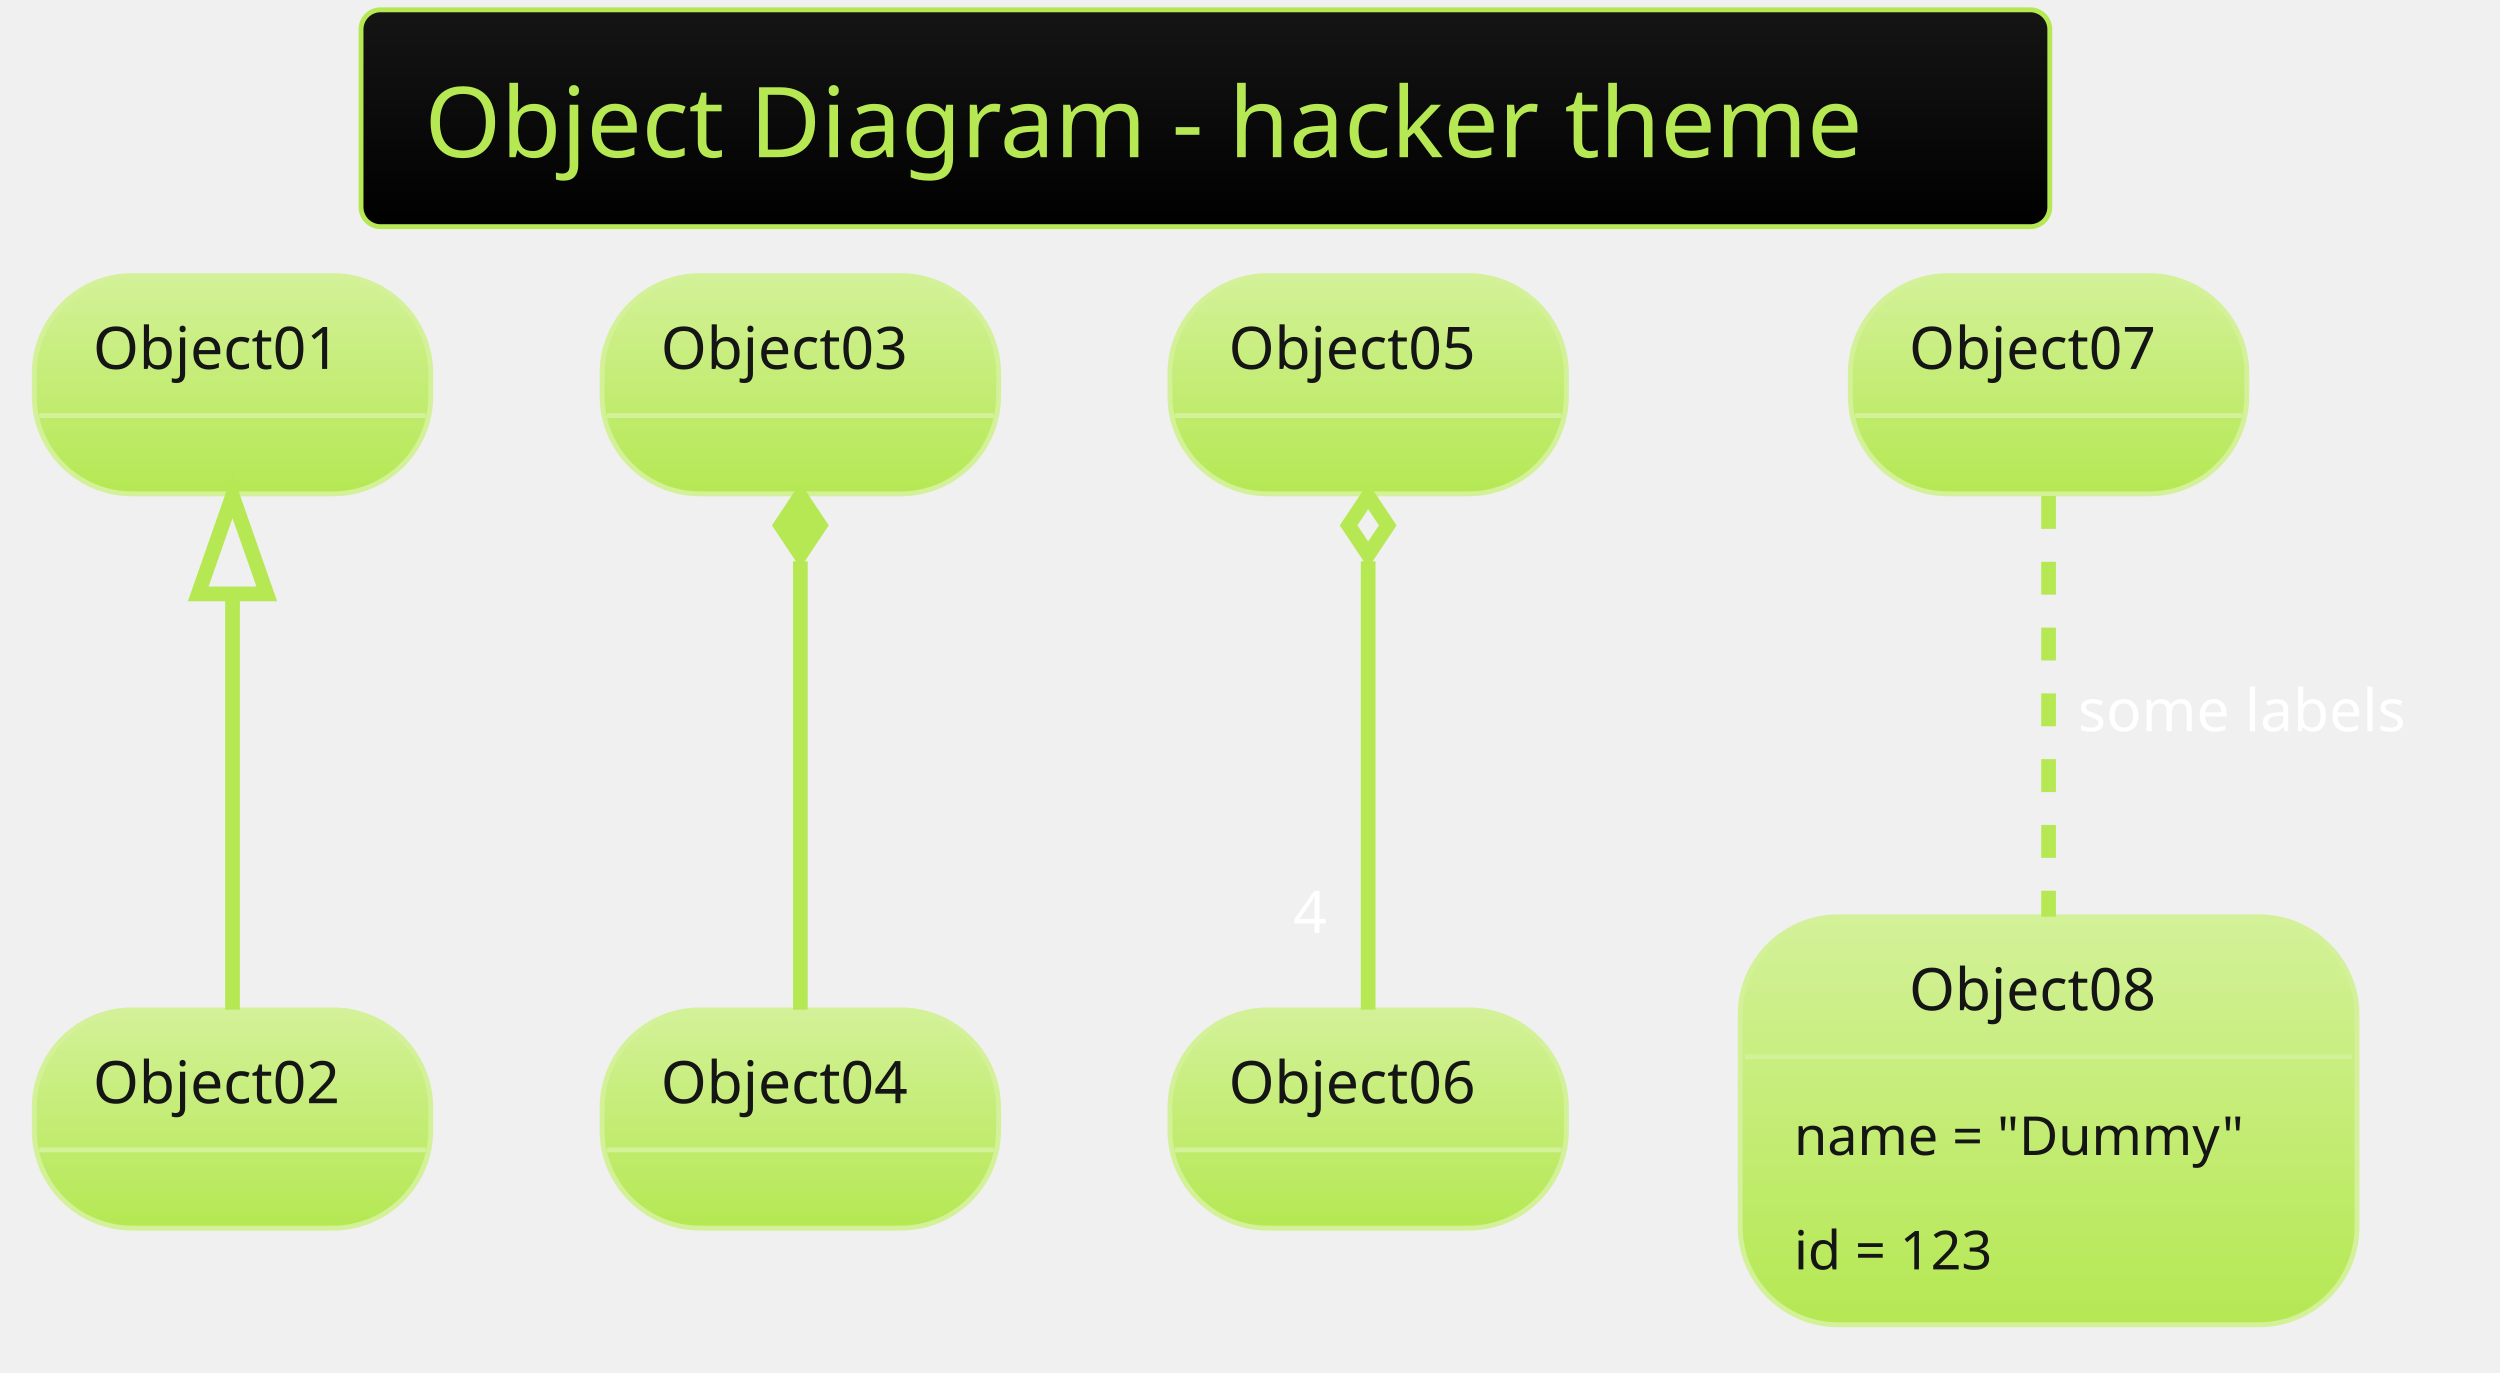
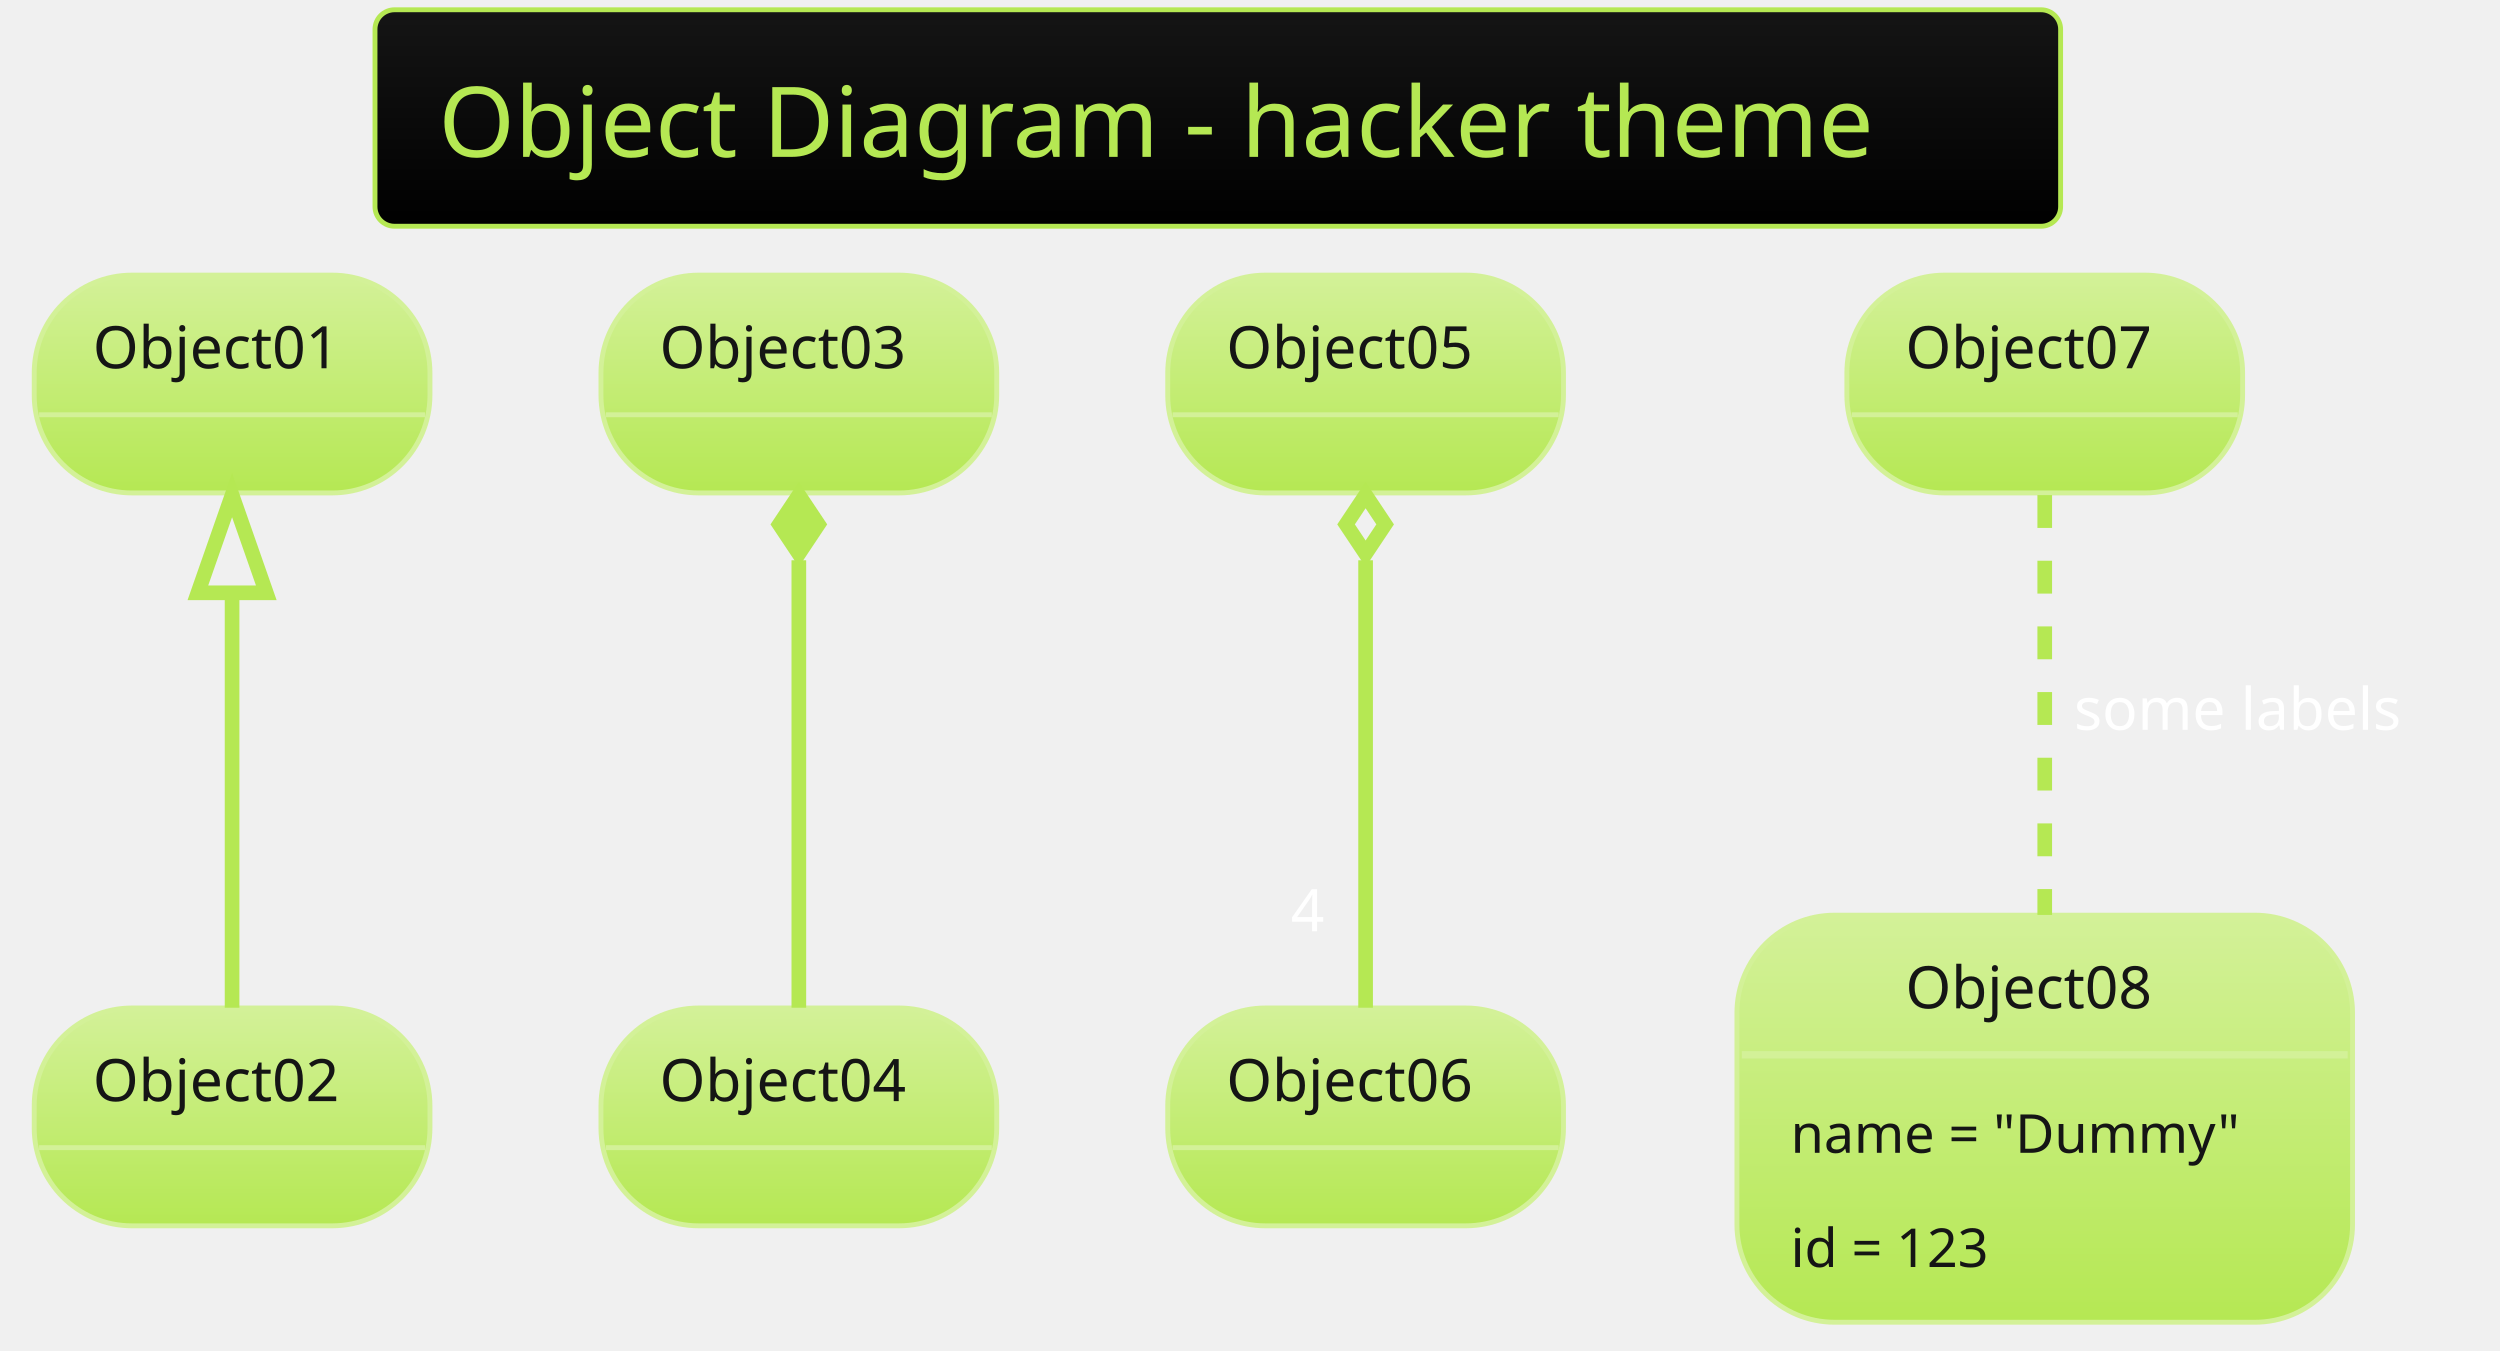
- <svg xmlns="http://www.w3.org/2000/svg" contentScriptType="application/ecmascript" contentStyleType="text/css" height="292.708px" preserveAspectRatio="none" style="width:532px;height:292px;background:#00000000;" version="1.1" viewBox="0 0 532 292" width="532.292px" zoomAndPan="magnify">
+ <svg xmlns="http://www.w3.org/2000/svg" contentScriptType="application/ecmascript" contentStyleType="text/css" height="288.542px" preserveAspectRatio="none" style="width:533px;height:288px;background:#00000000;" version="1.1" viewBox="0 0 533 288" width="533.333px" zoomAndPan="magnify">
  <defs>
-     <linearGradient id="gdrtcycv8xnkg0" x1="50%" x2="50%" y1="0%" y2="100%">
+     <linearGradient id="g1ipu61l5g04l90" x1="50%" x2="50%" y1="0%" y2="100%">
      <stop offset="0%" stop-color="#151515" />
      <stop offset="100%" stop-color="#000000" />
    </linearGradient>
-     <linearGradient id="gdrtcycv8xnkg1" x1="50%" x2="50%" y1="0%" y2="100%">
+     <linearGradient id="g1ipu61l5g04l91" x1="50%" x2="50%" y1="0%" y2="100%">
      <stop offset="0%" stop-color="#D3F198" />
      <stop offset="100%" stop-color="#B5E853" />
    </linearGradient>
  </defs>
  <g>
-     <rect fill="url(#gdrtcycv8xnkg0)" height="46.153" rx="4.167" ry="4.167" style="stroke: #B5E853; stroke-width: 1.042;" width="359.375" x="76.823" y="2.083" />
-     <text fill="#B5E853" font-family="Verdana" font-size="20.833" lengthAdjust="spacingAndGlyphs" textLength="332.292" x="90.365" y="33.445">Object Diagram - hacker theme</text>
-     <rect fill="url(#gdrtcycv8xnkg1)" height="46.442" rx="20.833" ry="20.833" style="stroke: #D3F198; stroke-width: 1.042;" width="84.375" x="7.292" y="58.653" />
-     <text fill="#151515" font-family="Verdana" font-size="12.5" lengthAdjust="spacingAndGlyphs" textLength="59.375" x="19.792" y="78.512">Object01</text>
-     <line style="stroke: #D3F198; stroke-width: 1.042;" x1="8.333" x2="90.625" y1="88.428" y2="88.428" />
-     <rect fill="url(#gdrtcycv8xnkg1)" height="46.442" rx="20.833" ry="20.833" style="stroke: #D3F198; stroke-width: 1.042;" width="84.375" x="7.292" y="214.903" />
-     <text fill="#151515" font-family="Verdana" font-size="12.5" lengthAdjust="spacingAndGlyphs" textLength="59.375" x="19.792" y="234.762">Object02</text>
-     <line style="stroke: #D3F198; stroke-width: 1.042;" x1="8.333" x2="90.625" y1="244.678" y2="244.678" />
-     <rect fill="url(#gdrtcycv8xnkg1)" height="46.442" rx="20.833" ry="20.833" style="stroke: #D3F198; stroke-width: 1.042;" width="84.375" x="128.125" y="58.653" />
-     <text fill="#151515" font-family="Verdana" font-size="12.5" lengthAdjust="spacingAndGlyphs" textLength="59.375" x="140.625" y="78.512">Object03</text>
-     <line style="stroke: #D3F198; stroke-width: 1.042;" x1="129.167" x2="211.458" y1="88.428" y2="88.428" />
-     <rect fill="url(#gdrtcycv8xnkg1)" height="46.442" rx="20.833" ry="20.833" style="stroke: #D3F198; stroke-width: 1.042;" width="84.375" x="128.125" y="214.903" />
-     <text fill="#151515" font-family="Verdana" font-size="12.5" lengthAdjust="spacingAndGlyphs" textLength="59.375" x="140.625" y="234.762">Object04</text>
-     <line style="stroke: #D3F198; stroke-width: 1.042;" x1="129.167" x2="211.458" y1="244.678" y2="244.678" />
-     <rect fill="url(#gdrtcycv8xnkg1)" height="46.442" rx="20.833" ry="20.833" style="stroke: #D3F198; stroke-width: 1.042;" width="84.375" x="248.958" y="58.653" />
-     <text fill="#151515" font-family="Verdana" font-size="12.5" lengthAdjust="spacingAndGlyphs" textLength="59.375" x="261.458" y="78.512">Object05</text>
-     <line style="stroke: #D3F198; stroke-width: 1.042;" x1="250" x2="332.292" y1="88.428" y2="88.428" />
-     <rect fill="url(#gdrtcycv8xnkg1)" height="46.442" rx="20.833" ry="20.833" style="stroke: #D3F198; stroke-width: 1.042;" width="84.375" x="248.958" y="214.903" />
-     <text fill="#151515" font-family="Verdana" font-size="12.5" lengthAdjust="spacingAndGlyphs" textLength="59.375" x="261.458" y="234.762">Object06</text>
-     <line style="stroke: #D3F198; stroke-width: 1.042;" x1="250" x2="332.292" y1="244.678" y2="244.678" />
-     <rect fill="url(#gdrtcycv8xnkg1)" height="46.442" rx="20.833" ry="20.833" style="stroke: #D3F198; stroke-width: 1.042;" width="84.375" x="393.75" y="58.653" />
-     <text fill="#151515" font-family="Verdana" font-size="12.5" lengthAdjust="spacingAndGlyphs" textLength="59.375" x="406.25" y="78.512">Object07</text>
-     <line style="stroke: #D3F198; stroke-width: 1.042;" x1="394.792" x2="477.083" y1="88.428" y2="88.428" />
-     <rect fill="url(#gdrtcycv8xnkg1)" height="86.793" rx="20.833" ry="20.833" style="stroke: #D3F198; stroke-width: 1.042;" width="131.25" x="370.312" y="195.111" />
-     <text fill="#151515" font-family="Verdana" font-size="12.5" lengthAdjust="spacingAndGlyphs" textLength="59.375" x="406.25" y="214.97">Object08</text>
-     <line style="stroke: #D3F198; stroke-width: 1.042;" x1="371.354" x2="500.521" y1="224.886" y2="224.886" />
-     <text fill="#151515" font-family="Verdana" font-size="11.458" lengthAdjust="spacingAndGlyphs" textLength="108.333" x="381.771" y="245.781">name = "Dummy"</text>
-     <text fill="#151515" font-family="Verdana" font-size="11.458" lengthAdjust="spacingAndGlyphs" textLength="50" x="381.771" y="270.123">id = 123</text>
-     <path codeLine="21" d="M49.479,126.528 C49.479,155.267 49.479,191.778 49.479,214.851 " fill="none" id="Object01&lt;-Object02" style="stroke: #B5E853; stroke-width: 3.125;" />
-     <polygon fill="none" points="42.188,126.382,49.479,105.549,56.771,126.382,42.188,126.382" style="stroke: #B5E853; stroke-width: 3.125;" />
-     <path codeLine="22" d="M170.312,119.444 C170.312,149.017 170.312,189.84 170.312,214.851 " fill="none" id="Object03&lt;-Object04" style="stroke: #B5E853; stroke-width: 3.125;" />
-     <polygon fill="#B5E853" points="170.312,105.549,166.146,111.799,170.312,118.049,174.479,111.799,170.312,105.549" style="stroke: #B5E853; stroke-width: 3.125;" />
-     <path codeLine="23" d="M291.146,119.444 C291.146,149.017 291.146,189.84 291.146,214.851 " fill="none" id="Object05&lt;-Object06" style="stroke: #B5E853; stroke-width: 3.125;" />
-     <polygon fill="#00000000" points="291.146,105.549,286.979,111.799,291.146,118.049,295.312,111.799,291.146,105.549" style="stroke: #B5E853; stroke-width: 3.125;" />
-     <text fill="#FFFFFF" font-family="Verdana" font-size="12.5" lengthAdjust="spacingAndGlyphs" textLength="8.333" x="275.202" y="198.537">4</text>
-     <path codeLine="24" d="M435.938,105.549 C435.938,128.934 435.938,166.142 435.938,195.059 " fill="none" id="Object07-Object08" style="stroke: #B5E853; stroke-width: 3.125; stroke-dasharray: 7.0,7.0;" />
-     <text fill="#FFFFFF" font-family="Verdana" font-size="12.5" lengthAdjust="spacingAndGlyphs" textLength="78.125" x="442.188" y="155.595">some labels</text>
+     <rect fill="url(#g1ipu61l5g04l90)" height="46.153" rx="4.167" ry="4.167" style="stroke:#B5E853;stroke-width:1.042;" width="359.375" x="79.948" y="2.083" />
+     <text fill="#B5E853" font-family="Verdana" font-size="20.833" lengthAdjust="spacing" textLength="332.292" x="93.49" y="33.445">Object Diagram - hacker theme</text>
+     <rect fill="url(#g1ipu61l5g04l91)" height="46.442" rx="20.833" ry="20.833" style="stroke:#D3F198;stroke-width:1.042;" width="84.375" x="7.292" y="58.653" />
+     <text fill="#151515" font-family="Verdana" font-size="12.5" lengthAdjust="spacing" textLength="59.375" x="19.792" y="78.512">Object01</text>
+     <line style="stroke:#D3F198;stroke-width:1.042;" x1="8.333" x2="90.625" y1="88.428" y2="88.428" />
+     <rect fill="url(#g1ipu61l5g04l91)" height="46.442" rx="20.833" ry="20.833" style="stroke:#D3F198;stroke-width:1.042;" width="84.375" x="7.292" y="214.903" />
+     <text fill="#151515" font-family="Verdana" font-size="12.5" lengthAdjust="spacing" textLength="59.375" x="19.792" y="234.762">Object02</text>
+     <line style="stroke:#D3F198;stroke-width:1.042;" x1="8.333" x2="90.625" y1="244.678" y2="244.678" />
+     <rect fill="url(#g1ipu61l5g04l91)" height="46.442" rx="20.833" ry="20.833" style="stroke:#D3F198;stroke-width:1.042;" width="84.375" x="128.125" y="58.653" />
+     <text fill="#151515" font-family="Verdana" font-size="12.5" lengthAdjust="spacing" textLength="59.375" x="140.625" y="78.512">Object03</text>
+     <line style="stroke:#D3F198;stroke-width:1.042;" x1="129.167" x2="211.458" y1="88.428" y2="88.428" />
+     <rect fill="url(#g1ipu61l5g04l91)" height="46.442" rx="20.833" ry="20.833" style="stroke:#D3F198;stroke-width:1.042;" width="84.375" x="128.125" y="214.903" />
+     <text fill="#151515" font-family="Verdana" font-size="12.5" lengthAdjust="spacing" textLength="59.375" x="140.625" y="234.762">Object04</text>
+     <line style="stroke:#D3F198;stroke-width:1.042;" x1="129.167" x2="211.458" y1="244.678" y2="244.678" />
+     <rect fill="url(#g1ipu61l5g04l91)" height="46.442" rx="20.833" ry="20.833" style="stroke:#D3F198;stroke-width:1.042;" width="84.375" x="248.958" y="58.653" />
+     <text fill="#151515" font-family="Verdana" font-size="12.5" lengthAdjust="spacing" textLength="59.375" x="261.458" y="78.512">Object05</text>
+     <line style="stroke:#D3F198;stroke-width:1.042;" x1="250" x2="332.292" y1="88.428" y2="88.428" />
+     <rect fill="url(#g1ipu61l5g04l91)" height="46.442" rx="20.833" ry="20.833" style="stroke:#D3F198;stroke-width:1.042;" width="84.375" x="248.958" y="214.903" />
+     <text fill="#151515" font-family="Verdana" font-size="12.5" lengthAdjust="spacing" textLength="59.375" x="261.458" y="234.762">Object06</text>
+     <line style="stroke:#D3F198;stroke-width:1.042;" x1="250" x2="332.292" y1="244.678" y2="244.678" />
+     <rect fill="url(#g1ipu61l5g04l91)" height="46.442" rx="20.833" ry="20.833" style="stroke:#D3F198;stroke-width:1.042;" width="84.375" x="393.75" y="58.653" />
+     <text fill="#151515" font-family="Verdana" font-size="12.5" lengthAdjust="spacing" textLength="59.375" x="406.25" y="78.512">Object07</text>
+     <line style="stroke:#D3F198;stroke-width:1.042;" x1="394.792" x2="477.083" y1="88.428" y2="88.428" />
+     <rect fill="url(#g1ipu61l5g04l91)" height="86.793" rx="20.833" ry="20.833" style="stroke:#D3F198;stroke-width:1.042;" width="131.25" x="370.312" y="195.111" />
+     <text fill="#151515" font-family="Verdana" font-size="12.5" lengthAdjust="spacing" textLength="59.375" x="406.25" y="214.97">Object08</text>
+     <line style="stroke:#D3F198;stroke-width:1.562;" x1="371.354" x2="500.521" y1="224.886" y2="224.886" />
+     <text fill="#151515" font-family="Verdana" font-size="11.458" lengthAdjust="spacing" textLength="108.333" x="381.771" y="245.781">name = "Dummy"</text>
+     <text fill="#151515" font-family="Verdana" font-size="11.458" lengthAdjust="spacing" textLength="50" x="381.771" y="270.123">id = 123</text>
+     <path codeLine="21" d="M49.479,126.528 C49.479,155.267 49.479,191.778 49.479,214.851 " fill="none" id="Object01-backto-Object02" style="stroke:#B5E853;stroke-width:3.125;" />
+     <polygon fill="none" points="42.188,126.382,49.479,105.549,56.771,126.382,42.188,126.382" style="stroke:#B5E853;stroke-width:3.125;" />
+     <path codeLine="22" d="M170.312,119.444 C170.312,149.017 170.312,189.84 170.312,214.851 " fill="none" id="Object03-backto-Object04" style="stroke:#B5E853;stroke-width:3.125;" />
+     <polygon fill="#B5E853" points="170.312,105.549,166.146,111.799,170.312,118.049,174.479,111.799,170.312,105.549" style="stroke:#B5E853;stroke-width:3.125;" />
+     <path codeLine="23" d="M291.146,119.444 C291.146,149.017 291.146,189.84 291.146,214.851 " fill="none" id="Object05-backto-Object06" style="stroke:#B5E853;stroke-width:3.125;" />
+     <polygon points="291.146,105.549,286.979,111.799,291.146,118.049,295.312,111.799,291.146,105.549" style="stroke:#B5E853;stroke-width:3.125;fill:none;" />
+     <text fill="#FFFFFF" font-family="Verdana" font-size="12.5" lengthAdjust="spacing" textLength="8.333" x="275.202" y="198.537">4</text>
+     <path codeLine="24" d="M435.938,105.549 C435.938,128.934 435.938,166.142 435.938,195.059 " fill="none" id="Object07-Object08" style="stroke:#B5E853;stroke-width:3.125;stroke-dasharray:7.0,7.0;" />
+     <text fill="#FFFFFF" font-family="Verdana" font-size="12.5" lengthAdjust="spacing" textLength="78.125" x="442.188" y="155.595">some labels</text>
  </g>
</svg>
